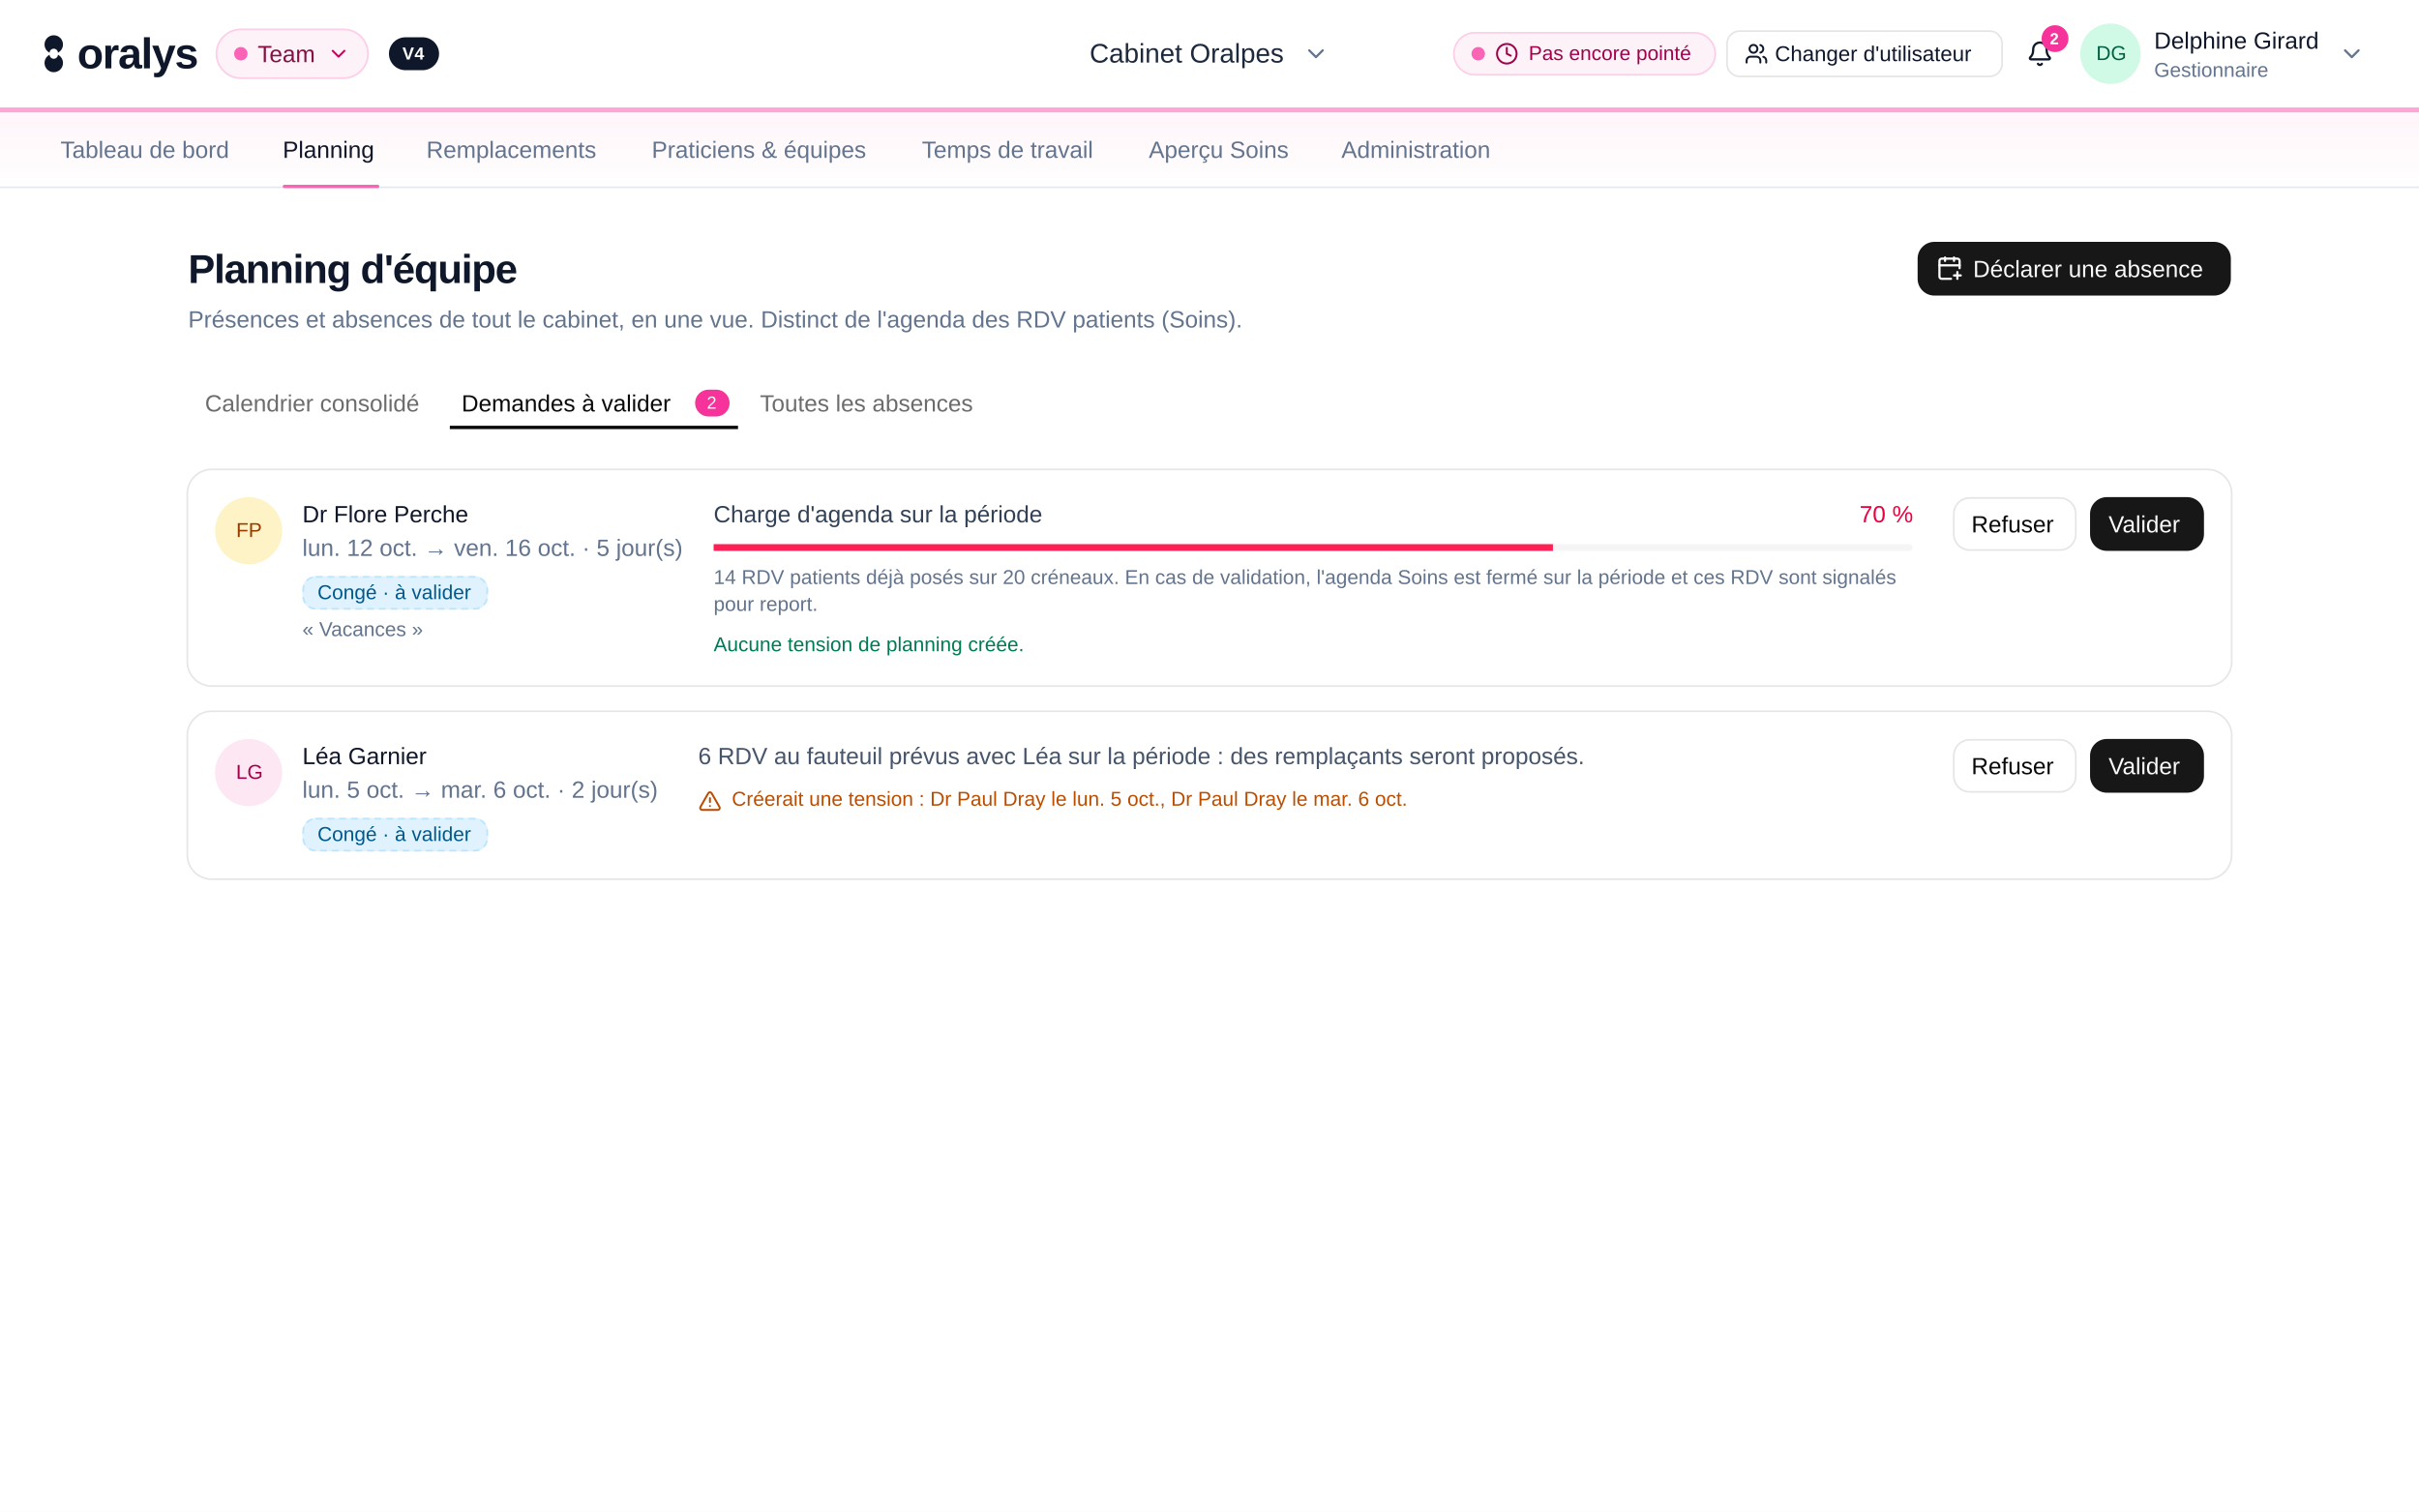
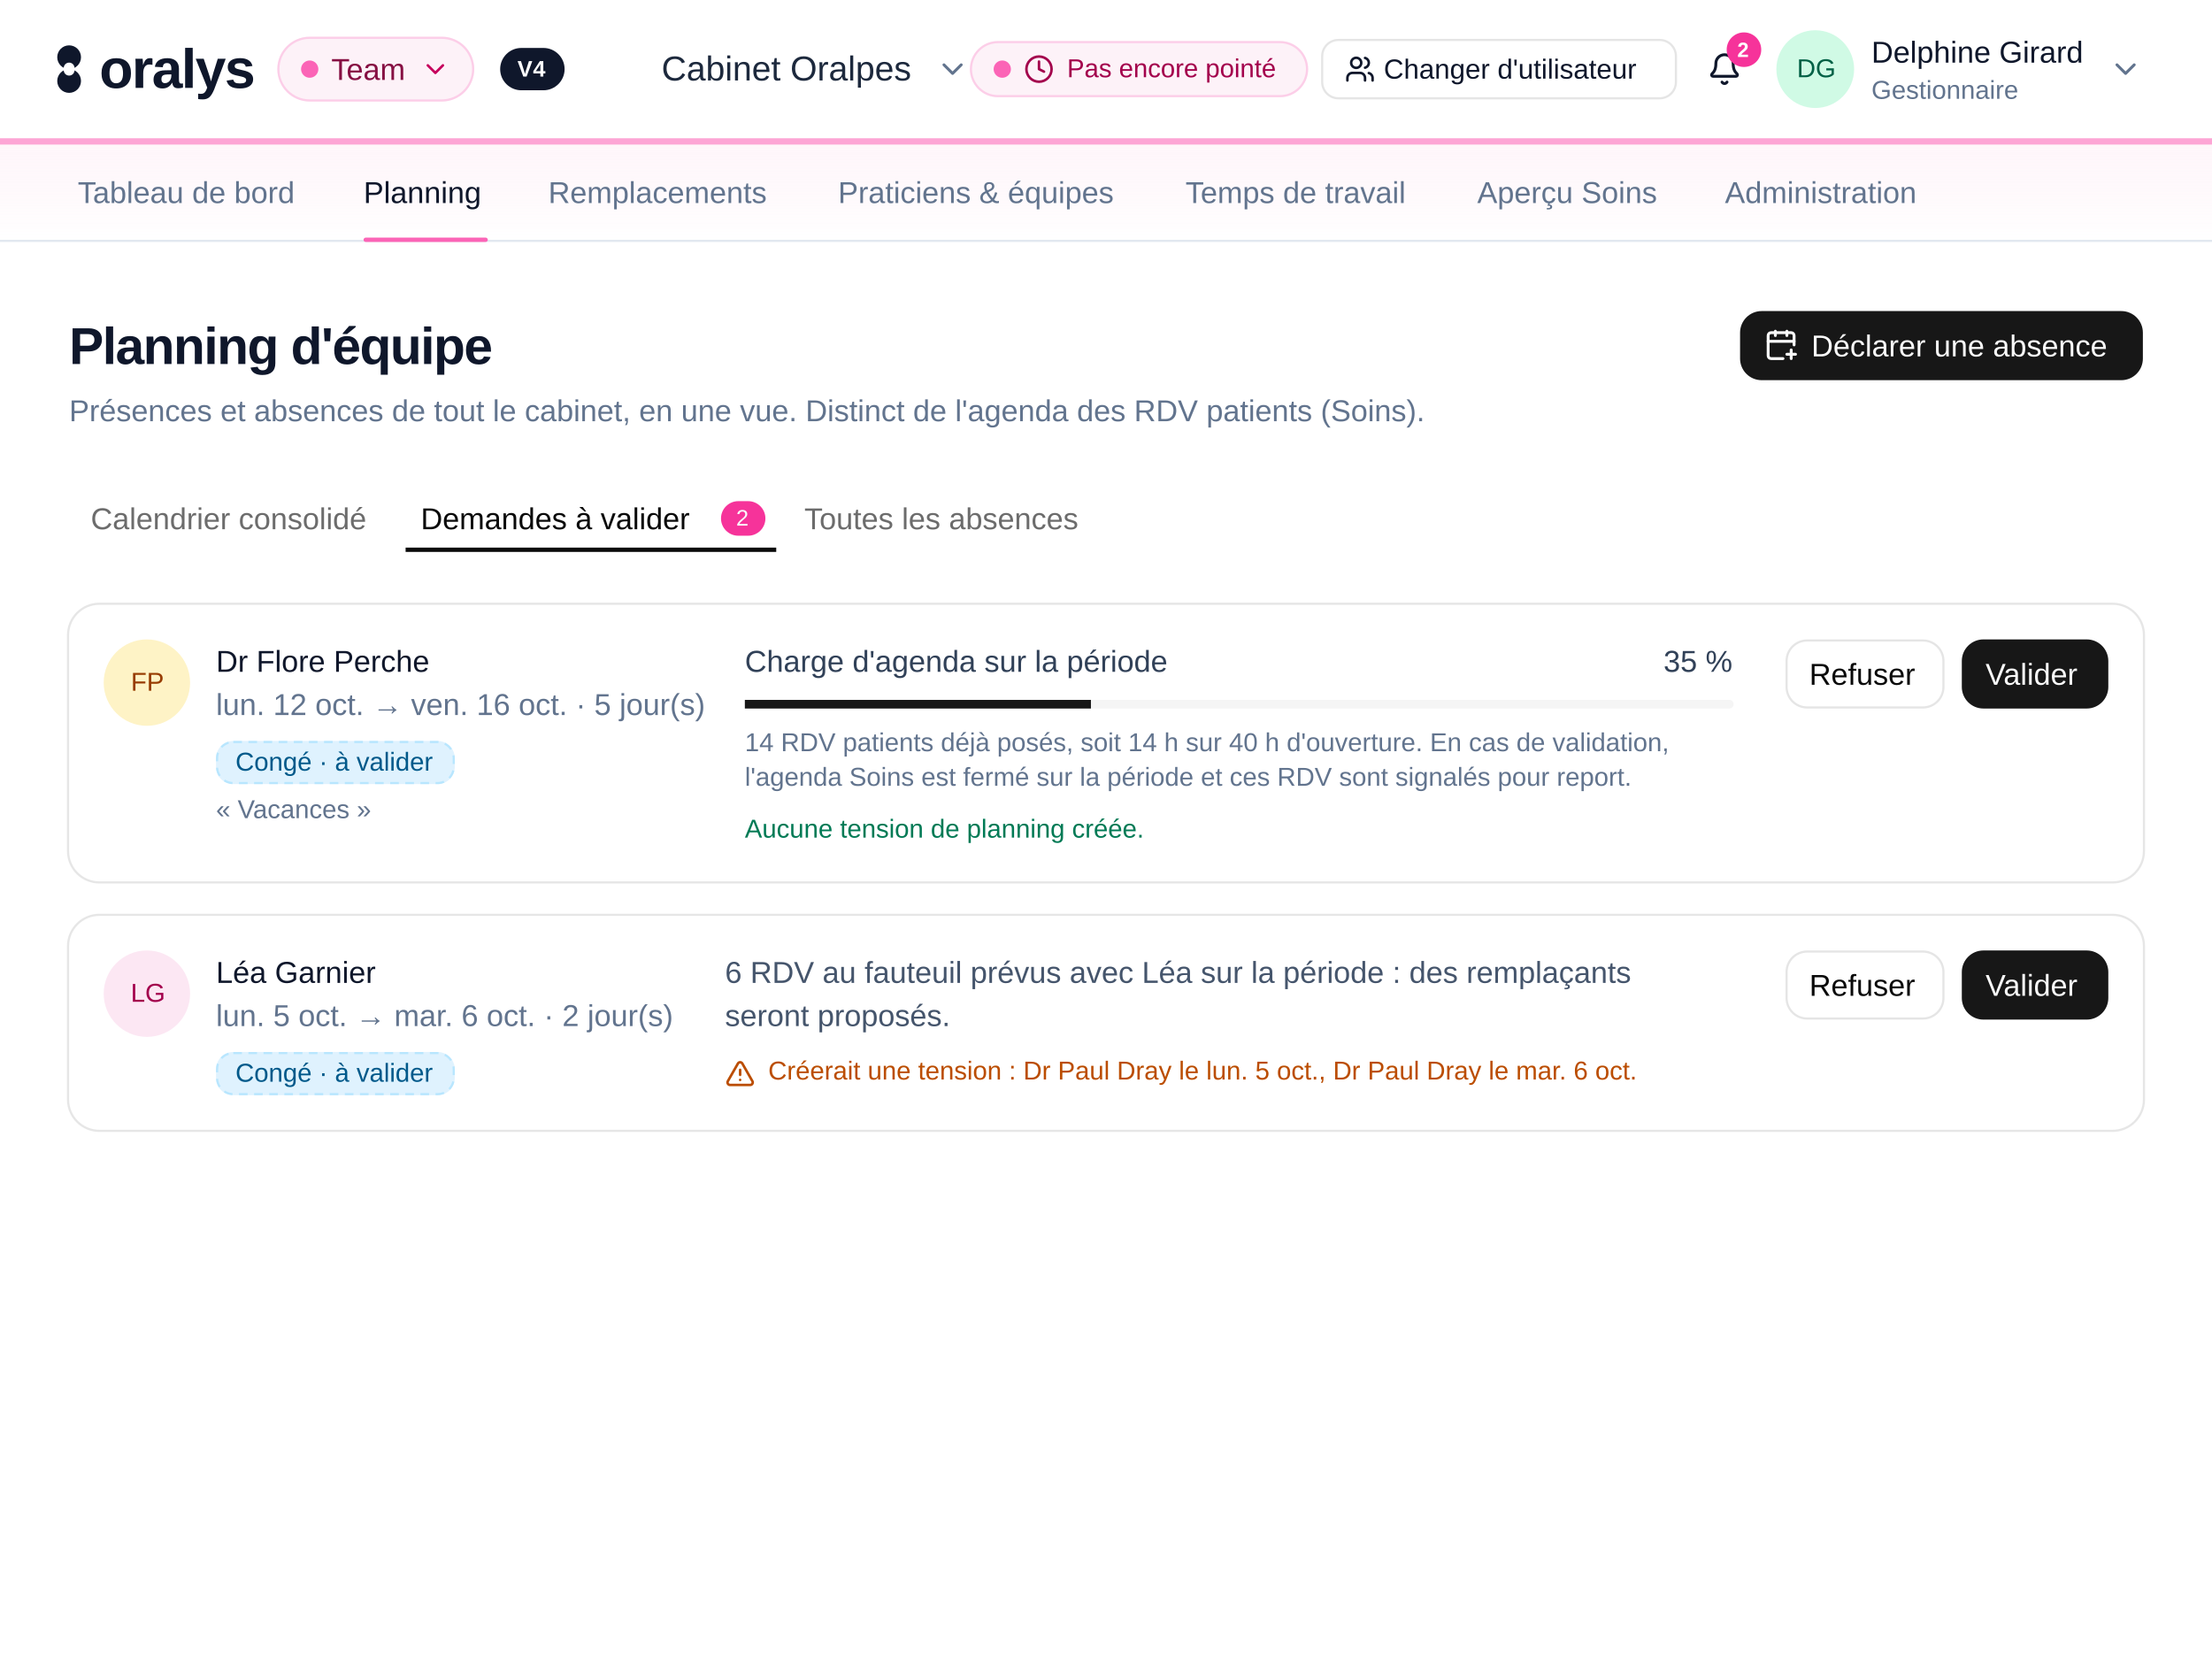
- <svg xmlns="http://www.w3.org/2000/svg" width="1440" height="900" viewBox="0 0 1440 900" fill="none">
+ <svg xmlns="http://www.w3.org/2000/svg" width="1024" height="768" viewBox="0 0 1024 768" fill="none">
  <defs>
    <linearGradient id="05-planning-demandes-a-valider-degrade-1" x1="0" y1="0" x2="0" y2="1">
      <stop offset="0" stop-color="#fef2f8" stop-opacity="0.702" />
      <stop offset="1" stop-color="#ffffff" />
    </linearGradient>
  </defs>
  <g id="05 · Planning · Demandes à valider">
-     <rect id="Fond de page" width="1440" height="900" fill="#ffffff" />
+     <rect id="Fond de page" width="1024" height="768" fill="#ffffff" />
    <g id="Page">
-       <rect x="0" y="0" width="1440" height="900" fill="#f8fafc" id="Fond" />
+       <rect x="0" y="0" width="1024" height="768" fill="#f8fafc" id="Fond" />
      <g id="Contenu">
-         <rect x="0" y="0" width="1440" height="900" fill="#ffffff" id="Fond" />
+         <rect x="0" y="0" width="1024" height="768" fill="#ffffff" id="Fond" />
        <g id="Header · oralys">
-           <rect x="0" y="0" width="1440" height="67" fill="#ffffff" id="Fond" />
-           <rect x="0" y="64" width="1440" height="3" fill="#fda5d5" id="Bordure basse" />
+           <rect x="0" y="0" width="1024" height="67" fill="#ffffff" id="Fond" />
+           <rect x="0" y="64" width="1024" height="3" fill="#fda5d5" id="Bordure basse" />
          <g id="Grille">
            <g id="Rangée · oralys">
              <g id="Rangée · oralys 2">
                <g id="Icon · logo">
                  <svg viewBox="0 0 16 24" x="24" y="19.99" width="16" height="24">
                    <circle cx="8" cy="6.5" r="5.5" fill="#0f172b" />
                    <circle cx="8" cy="17.5" r="5.5" fill="#0f172b" />
                    <rect x="5.5" y="9" width="5" height="6" fill="white" rx="2.5" />
                  </svg>
                </g>
                <text x="46" y="40.7" font-family="Geist, Helvetica Neue, Arial, sans-serif" font-size="25.6" font-weight="600" letter-spacing="-0.64" fill="#0f172b" xml:space="preserve">oralys</text>
              </g>
              <g id="Menu déroulant · Team">
                <rect x="128.37" y="17" width="91.17" height="30" rx="15" fill="#fdf2f8" id="Fond" />
                <rect x="128.87" y="17.5" width="90.17" height="29" rx="14.5" fill="none" stroke="#fccee8" stroke-width="1" id="Bordure" />
                <g id="Bloc">
                  <rect x="139.37" y="28" width="8" height="8" rx="4" fill="#fb64b6" id="Fond" />
                </g>
                <text x="153.37" y="37" font-family="Geist, Helvetica Neue, Arial, sans-serif" font-size="14" font-weight="500" fill="#861043" xml:space="preserve">Team</text>
                <g id="Icon · chevron-down">
                  <svg width="14" height="14" viewBox="0 0 24 24" fill="none" stroke="#c6005c" stroke-width="2" stroke-linecap="round" stroke-linejoin="round" x="194.54" y="25">
                    <path d="m6 9 6 6 6-6" />
                  </svg>
                </g>
              </g>
              <g id="Déclencheur · V4">
                <rect x="231.54" y="22.2" width="29.83" height="19.59" rx="9.8" fill="#0f172b" id="Fond" />
                <text x="239.54" y="35.45" font-family="Geist, Helvetica Neue, Arial, sans-serif" font-size="10.4" font-weight="600" letter-spacing="0.26" fill="#ffffff" xml:space="preserve">V4</text>
              </g>
            </g>
            <g id="Button · Cabinet Oralpes">
-               <text x="648.63" y="37.25" font-family="Geist, Helvetica Neue, Arial, sans-serif" font-size="16" font-weight="500" fill="#1d293d" xml:space="preserve">Cabinet Oralpes</text>
+               <text x="306.24" y="37.25" font-family="Geist, Helvetica Neue, Arial, sans-serif" font-size="16" font-weight="500" fill="#1d293d" xml:space="preserve">Cabinet Oralpes</text>
              <g id="Icon · chevron-down">
-                 <svg width="16" height="16" viewBox="0 0 24 24" fill="none" stroke="#62748e" stroke-width="2" stroke-linecap="round" stroke-linejoin="round" x="775.37" y="24">
+                 <svg width="16" height="16" viewBox="0 0 24 24" fill="none" stroke="#62748e" stroke-width="2" stroke-linecap="round" stroke-linejoin="round" x="432.98" y="24">
                  <path d="m6 9 6 6 6-6" />
                </svg>
              </g>
            </g>
            <g id="Actions · Pas encore pointé">
              <g id="Déclencheur · Pointage">
-                 <rect x="864.98" y="19" width="156.59" height="26" rx="13" fill="#fdf2f8" id="Fond" />
-                 <rect x="865.48" y="19.5" width="155.59" height="25" rx="12.5" fill="none" stroke="#fccee8" stroke-width="1" id="Bordure" />
+                 <rect x="448.98" y="19" width="156.59" height="26" rx="13" fill="#fdf2f8" id="Fond" />
+                 <rect x="449.48" y="19.5" width="155.59" height="25" rx="12.5" fill="none" stroke="#fccee8" stroke-width="1" id="Bordure" />
                <g id="Bloc 2">
-                   <rect x="875.98" y="28" width="8" height="8" rx="4" fill="#fb64b6" id="Fond" />
+                   <rect x="459.98" y="28" width="8" height="8" rx="4" fill="#fb64b6" id="Fond" />
                </g>
                <g id="Icon · clock">
-                   <svg width="14" height="14" viewBox="0 0 24 24" fill="none" stroke="#a3004c" stroke-width="2" stroke-linecap="round" stroke-linejoin="round" x="889.98" y="25">
+                   <svg width="14" height="14" viewBox="0 0 24 24" fill="none" stroke="#a3004c" stroke-width="2" stroke-linecap="round" stroke-linejoin="round" x="473.98" y="25">
                    <circle cx="12" cy="12" r="10" />
                    <path d="M12 6v6l4 2" />
                  </svg>
                </g>
-                 <text x="909.98" y="35.75" font-family="Geist, Helvetica Neue, Arial, sans-serif" font-size="12" font-weight="500" fill="#a3004c" xml:space="preserve">Pas encore pointé</text>
+                 <text x="493.98" y="35.75" font-family="Geist, Helvetica Neue, Arial, sans-serif" font-size="12" font-weight="500" fill="#a3004c" xml:space="preserve">Pas encore pointé</text>
              </g>
              <g id="Button · Changer d'utilisateur">
-                 <rect x="1027.58" y="18" width="164.75" height="28" rx="8" fill="#ffffff" id="Fond" />
-                 <rect x="1028.08" y="18.5" width="163.75" height="27" rx="7.5" fill="none" stroke="#e5e5e5" stroke-width="1" id="Bordure" />
+                 <rect x="611.58" y="18" width="164.75" height="28" rx="8" fill="#ffffff" id="Fond" />
+                 <rect x="612.08" y="18.5" width="163.75" height="27" rx="7.5" fill="none" stroke="#e5e5e5" stroke-width="1" id="Bordure" />
                <g id="Icon · users">
-                   <svg width="14" height="14" viewBox="0 0 24 24" fill="none" stroke="#0f172b" stroke-width="2" stroke-linecap="round" stroke-linejoin="round" x="1038.58" y="25">
+                   <svg width="14" height="14" viewBox="0 0 24 24" fill="none" stroke="#0f172b" stroke-width="2" stroke-linecap="round" stroke-linejoin="round" x="622.58" y="25">
                    <path d="M16 21v-2a4 4 0 0 0-4-4H6a4 4 0 0 0-4 4v2" />
                    <path d="M16 3.128a4 4 0 0 1 0 7.744" />
                    <path d="M22 21v-2a4 4 0 0 0-3-3.87" />
                    <circle cx="9" cy="7" r="4" />
                  </svg>
                </g>
-                 <text x="1056.58" y="36.4" font-family="Geist, Helvetica Neue, Arial, sans-serif" font-size="12.8" font-weight="500" fill="#0f172b" xml:space="preserve">Changer d'utilisateur</text>
+                 <text x="640.58" y="36.4" font-family="Geist, Helvetica Neue, Arial, sans-serif" font-size="12.8" font-weight="500" fill="#0f172b" xml:space="preserve">Changer d'utilisateur</text>
              </g>
              <g id="Déclencheur · Notifications">
                <g id="Icon · bell">
-                   <svg width="16" height="16" viewBox="0 0 24 24" fill="none" stroke="#0f172b" stroke-width="2" stroke-linecap="round" stroke-linejoin="round" x="1206.33" y="24">
+                   <svg width="16" height="16" viewBox="0 0 24 24" fill="none" stroke="#0f172b" stroke-width="2" stroke-linecap="round" stroke-linejoin="round" x="790.33" y="24">
                    <path d="M10.268 21a2 2 0 0 0 3.464 0" />
                    <path d="M3.262 15.326A1 1 0 0 0 4 17h16a1 1 0 0 0 .74-1.673C19.41 13.956 18 12.499 18 8A6 6 0 0 0 6 8c0 4.499-1.411 5.956-2.738 7.326" />
                  </svg>
                </g>
                <g id="Rangée · 2">
-                   <rect x="1215.33" y="15" width="16" height="16" rx="8" fill="#f6339a" id="Fond" />
-                   <text x="1220.24" y="26.39" font-family="Geist, Helvetica Neue, Arial, sans-serif" font-size="9.6" font-weight="600" fill="#ffffff" xml:space="preserve">2</text>
+                   <rect x="799.33" y="15" width="16" height="16" rx="8" fill="#f6339a" id="Fond" />
+                   <text x="804.24" y="26.39" font-family="Geist, Helvetica Neue, Arial, sans-serif" font-size="9.6" font-weight="600" fill="#ffffff" xml:space="preserve">2</text>
                </g>
              </g>
              <g id="Menu déroulant · Menu utilisateur">
                <g id="Initiales · DG">
-                   <rect x="1238.33" y="14" width="36" height="36" rx="18" fill="#d0fae5" id="Fond" />
-                   <text x="1247.84" y="35.75" font-family="Geist, Helvetica Neue, Arial, sans-serif" font-size="12" font-weight="500" fill="#006045" xml:space="preserve">DG</text>
+                   <rect x="822.33" y="14" width="36" height="36" rx="18" fill="#d0fae5" id="Fond" />
+                   <text x="831.84" y="35.75" font-family="Geist, Helvetica Neue, Arial, sans-serif" font-size="12" font-weight="500" fill="#006045" xml:space="preserve">DG</text>
                </g>
                <g id="Bloc · Delphine Girard">
-                   <text x="1282.33" y="29" font-family="Geist, Helvetica Neue, Arial, sans-serif" font-size="14" font-weight="500" fill="#0f172b" xml:space="preserve">Delphine Girard</text>
-                   <text x="1282.33" y="45.75" font-family="Geist, Helvetica Neue, Arial, sans-serif" font-size="12" font-weight="400" fill="#62748e" xml:space="preserve">Gestionnaire</text>
+                   <text x="866.33" y="29" font-family="Geist, Helvetica Neue, Arial, sans-serif" font-size="14" font-weight="500" fill="#0f172b" xml:space="preserve">Delphine Girard</text>
+                   <text x="866.33" y="45.75" font-family="Geist, Helvetica Neue, Arial, sans-serif" font-size="12" font-weight="400" fill="#62748e" xml:space="preserve">Gestionnaire</text>
                </g>
                <g id="Icon · chevron-down">
-                   <svg width="16" height="16" viewBox="0 0 24 24" fill="none" stroke="#62748e" stroke-width="2" stroke-linecap="round" stroke-linejoin="round" x="1392" y="24">
+                   <svg width="16" height="16" viewBox="0 0 24 24" fill="none" stroke="#62748e" stroke-width="2" stroke-linecap="round" stroke-linejoin="round" x="976" y="24">
                    <path d="m6 9 6 6 6-6" />
                  </svg>
                </g>
              </g>
            </g>
          </g>
        </g>
        <g id="Navigation · Tableau de bord">
-           <rect x="0" y="67" width="1440" height="45" fill="url(#05-planning-demandes-a-valider-degrade-1)" id="Fond" />
-           <rect x="0" y="111" width="1440" height="1" fill="#e2e8f0" id="Bordure basse" />
+           <rect x="0" y="67" width="1024" height="45" fill="url(#05-planning-demandes-a-valider-degrade-1)" id="Fond" />
+           <rect x="0" y="111" width="1024" height="1" fill="#e2e8f0" id="Bordure basse" />
          <g id="Liste · Tableau de bord">
            <text x="36" y="94" font-family="Geist, Helvetica Neue, Arial, sans-serif" font-size="14" font-weight="500" fill="#62748e" xml:space="preserve">Tableau de bord</text>
            <g id="Lien · Planning">
              <text x="168.3" y="94" font-family="Geist, Helvetica Neue, Arial, sans-serif" font-size="14" font-weight="500" fill="#0f172b" xml:space="preserve">Planning</text>
              <g id="Bloc 3">
                <rect x="168.3" y="110" width="57.51" height="2" rx="1" fill="#fb64b6" id="Fond" />
              </g>
            </g>
            <text x="253.81" y="94" font-family="Geist, Helvetica Neue, Arial, sans-serif" font-size="14" font-weight="500" fill="#62748e" xml:space="preserve">Remplacements</text>
            <text x="387.96" y="94" font-family="Geist, Helvetica Neue, Arial, sans-serif" font-size="14" font-weight="500" fill="#62748e" xml:space="preserve">Praticiens &amp; équipes</text>
            <text x="548.8" y="94" font-family="Geist, Helvetica Neue, Arial, sans-serif" font-size="14" font-weight="500" fill="#62748e" xml:space="preserve">Temps de travail</text>
            <text x="683.85" y="94" font-family="Geist, Helvetica Neue, Arial, sans-serif" font-size="14" font-weight="500" fill="#62748e" xml:space="preserve">Aperçu Soins</text>
            <text x="798.51" y="94" font-family="Geist, Helvetica Neue, Arial, sans-serif" font-size="14" font-weight="500" fill="#62748e" xml:space="preserve">Administration</text>
          </g>
        </g>
        <g id="Bloc · Planning d'équipe 2">
          <g id="Rangée · Planning d'équipe">
            <g id="Bloc · Planning d'équipe 3">
-               <text x="112" y="168.5" font-family="Geist, Helvetica Neue, Arial, sans-serif" font-size="24" font-weight="600" letter-spacing="-0.6" fill="#0f172b" xml:space="preserve">Planning d'équipe</text>
-               <text x="112" y="195" font-family="Geist, Helvetica Neue, Arial, sans-serif" font-size="14" font-weight="400" fill="#62748e" xml:space="preserve">Présences et absences de tout le cabinet, en une vue. Distinct de l'agenda des RDV patients (Soins).</text>
+               <text x="32" y="168.5" font-family="Geist, Helvetica Neue, Arial, sans-serif" font-size="24" font-weight="600" letter-spacing="-0.6" fill="#0f172b" xml:space="preserve">Planning d'équipe</text>
+               <text x="32" y="195" font-family="Geist, Helvetica Neue, Arial, sans-serif" font-size="14" font-weight="400" fill="#62748e" xml:space="preserve">Présences et absences de tout le cabinet, en une vue. Distinct de l'agenda des RDV patients (Soins).</text>
            </g>
            <g id="Button · Déclarer une absence">
-               <rect x="1141.53" y="144" width="186.47" height="32" rx="10" fill="#171717" id="Fond" />
+               <rect x="805.53" y="144" width="186.47" height="32" rx="10" fill="#171717" id="Fond" />
              <g id="Icon · calendar-plus">
-                 <svg width="16" height="16" viewBox="0 0 24 24" fill="none" stroke="#fafafa" stroke-width="2" stroke-linecap="round" stroke-linejoin="round" x="1152.53" y="152">
+                 <svg width="16" height="16" viewBox="0 0 24 24" fill="none" stroke="#fafafa" stroke-width="2" stroke-linecap="round" stroke-linejoin="round" x="816.53" y="152">
                  <path d="M16 18h6" />
                  <path d="M16 2v3" />
                  <path d="M19 15v6" />
                  <path d="M21 11.5V5a2 2 0 00-2-2H5a2 2 0 00-2 2v14a2 2 0 002 2h8.3" />
                  <path d="M3 9h18" />
                  <path d="M8 2v3" />
                </svg>
              </g>
-               <text x="1174.53" y="165" font-family="Geist, Helvetica Neue, Arial, sans-serif" font-size="14" font-weight="500" fill="#fafafa" xml:space="preserve">Déclarer une absence</text>
+               <text x="838.53" y="165" font-family="Geist, Helvetica Neue, Arial, sans-serif" font-size="14" font-weight="500" fill="#fafafa" xml:space="preserve">Déclarer une absence</text>
            </g>
          </g>
          <g id="tabs · Calendrier consolidé">
            <g id="Onglets · Calendrier consolidé">
-               <text x="122" y="245" font-family="Geist, Helvetica Neue, Arial, sans-serif" font-size="14" font-weight="500" fill="#0a0a0a" fill-opacity="0.6" xml:space="preserve">Calendrier consolidé</text>
+               <text x="42" y="245" font-family="Geist, Helvetica Neue, Arial, sans-serif" font-size="14" font-weight="500" fill="#0a0a0a" fill-opacity="0.6" xml:space="preserve">Calendrier consolidé</text>
              <g id="Onglet · Demandes à valider">
-                 <rect x="267.77" y="253.5" width="171.57" height="2" fill="#0a0a0a" id="Indicateur" />
-                 <text x="274.77" y="245" font-family="Geist, Helvetica Neue, Arial, sans-serif" font-size="14" font-weight="500" fill="#0a0a0a" xml:space="preserve">Demandes à valider</text>
+                 <rect x="187.77" y="253.5" width="171.57" height="2" fill="#0a0a0a" id="Indicateur" />
+                 <text x="194.77" y="245" font-family="Geist, Helvetica Neue, Arial, sans-serif" font-size="14" font-weight="500" fill="#0a0a0a" xml:space="preserve">Demandes à valider</text>
                <g id="Badge · 2">
-                   <rect x="413.77" y="232" width="20.56" height="16" rx="8" fill="#f6339a" id="Fond" />
-                   <text x="420.77" y="243.33" font-family="Geist, Helvetica Neue, Arial, sans-serif" font-size="10.4" font-weight="500" fill="#fafafa" xml:space="preserve">2</text>
-                 </g>
-               </g>
-               <text x="452.34" y="245" font-family="Geist, Helvetica Neue, Arial, sans-serif" font-size="14" font-weight="500" fill="#0a0a0a" fill-opacity="0.6" xml:space="preserve">Toutes les absences</text>
+                   <rect x="333.77" y="232" width="20.56" height="16" rx="8" fill="#f6339a" id="Fond" />
+                   <text x="340.77" y="243.33" font-family="Geist, Helvetica Neue, Arial, sans-serif" font-size="10.4" font-weight="500" fill="#fafafa" xml:space="preserve">2</text>
+                 </g>
+               </g>
+               <text x="372.34" y="245" font-family="Geist, Helvetica Neue, Arial, sans-serif" font-size="14" font-weight="500" fill="#0a0a0a" fill-opacity="0.6" xml:space="preserve">Toutes les absences</text>
            </g>
            <g id="Grille 2">
              <g id="Card · Dr Flore Perche">
-                 <rect x="112" y="280" width="1216" height="128" rx="14" fill="#ffffff" id="Fond" />
-                 <rect x="111.5" y="279.5" width="1217" height="129" rx="14.5" fill="none" stroke="#0a0a0a" stroke-opacity="0.102" stroke-width="1" id="Bordure" />
+                 <rect x="32" y="280" width="960" height="128" rx="14" fill="#ffffff" id="Fond" />
+                 <rect x="31.5" y="279.5" width="961" height="129" rx="14.5" fill="none" stroke="#0a0a0a" stroke-opacity="0.102" stroke-width="1" id="Bordure" />
                <g id="Card content · Dr Flore Perche">
                  <g id="Rangée · Dr Flore Perche">
                    <g id="Initiales · FP">
-                       <rect x="128" y="296" width="40" height="40" rx="20" fill="#fef3c6" id="Fond" />
-                       <text x="140.59" y="319.75" font-family="Geist, Helvetica Neue, Arial, sans-serif" font-size="12" font-weight="500" fill="#973c00" xml:space="preserve">FP</text>
+                       <rect x="48" y="296" width="40" height="40" rx="20" fill="#fef3c6" id="Fond" />
+                       <text x="60.59" y="319.75" font-family="Geist, Helvetica Neue, Arial, sans-serif" font-size="12" font-weight="500" fill="#973c00" xml:space="preserve">FP</text>
                    </g>
                    <g id="Bloc · Dr Flore Perche">
-                       <text x="180" y="311" font-family="Geist, Helvetica Neue, Arial, sans-serif" font-size="14" font-weight="500" fill="#0f172b" xml:space="preserve">Dr Flore Perche</text>
-                       <text x="180" y="331" font-family="Geist, Helvetica Neue, Arial, sans-serif" font-size="14" font-weight="400" fill="#62748e" xml:space="preserve">lun. 12 oct. → ven. 16 oct. · 5 jour(s)</text>
+                       <text x="100" y="311" font-family="Geist, Helvetica Neue, Arial, sans-serif" font-size="14" font-weight="500" fill="#0f172b" xml:space="preserve">Dr Flore Perche</text>
+                       <text x="100" y="331" font-family="Geist, Helvetica Neue, Arial, sans-serif" font-size="14" font-weight="400" fill="#62748e" xml:space="preserve">lun. 12 oct. → ven. 16 oct. · 5 jour(s)</text>
                      <g id="Badge · Congé · à valider">
-                         <rect x="180" y="343" width="110.54" height="20" rx="8" fill="#dff2fe" id="Fond" />
-                         <rect x="180.5" y="343.5" width="109.54" height="19" rx="7.5" fill="none" stroke="#b8e6fe" stroke-width="1" stroke-dasharray="4 3" id="Bordure" />
-                         <text x="189" y="356.75" font-family="Geist, Helvetica Neue, Arial, sans-serif" font-size="12" font-weight="500" fill="#00598a" xml:space="preserve">Congé · à valider</text>
-                       </g>
-                       <text x="180" y="378.75" font-family="Geist, Helvetica Neue, Arial, sans-serif" font-size="12" font-weight="400" fill="#62748e" xml:space="preserve">« Vacances »</text>
+                         <rect x="100" y="343" width="110.54" height="20" rx="8" fill="#dff2fe" id="Fond" />
+                         <rect x="100.5" y="343.5" width="109.54" height="19" rx="7.5" fill="none" stroke="#b8e6fe" stroke-width="1" stroke-dasharray="4 3" id="Bordure" />
+                         <text x="109" y="356.75" font-family="Geist, Helvetica Neue, Arial, sans-serif" font-size="12" font-weight="500" fill="#00598a" xml:space="preserve">Congé · à valider</text>
+                       </g>
+                       <text x="100" y="378.75" font-family="Geist, Helvetica Neue, Arial, sans-serif" font-size="12" font-weight="400" fill="#62748e" xml:space="preserve">« Vacances »</text>
                    </g>
                  </g>
                  <g id="Bloc · Charge d'agenda sur la période">
                    <g id="Rangée · Charge d'agenda sur la période">
-                       <text x="424.81" y="311" font-family="Geist, Helvetica Neue, Arial, sans-serif" font-size="14" font-weight="500" fill="#314158" xml:space="preserve">Charge d'agenda sur la période</text>
-                       <text x="1106.96" y="311" font-family="Geist, Helvetica Neue, Arial, sans-serif" font-size="14" font-weight="500" fill="#ec003f" xml:space="preserve">70 %</text>
+                       <text x="344.81" y="311" font-family="Geist, Helvetica Neue, Arial, sans-serif" font-size="14" font-weight="500" fill="#314158" xml:space="preserve">Charge d'agenda sur la période</text>
+                       <text x="770.09" y="311" font-family="Geist, Helvetica Neue, Arial, sans-serif" font-size="14" font-weight="500" fill="#314158" xml:space="preserve">35 %</text>
                    </g>
                    <g id="Progress">
-                       <rect x="424.81" y="324" width="713.75" height="4" rx="2" fill="#f5f5f5" id="Fond" />
+                       <rect x="344.81" y="324" width="457.75" height="4" rx="2" fill="#f5f5f5" id="Fond" />
                      <g id="Progress (valeur)">
-                         <rect x="424.81" y="324" width="499.63" height="4" fill="#ff2056" id="Fond" />
-                       </g>
-                     </g>
-                     <g id="Paragraphe · 14 RDV patients déjà posés sur 20 crénea">
-                       <text x="424.81" y="347.75" font-family="Geist, Helvetica Neue, Arial, sans-serif" font-size="12" font-weight="400" fill="#62748e" xml:space="preserve">14 RDV patients déjà posés sur 20 créneaux. En cas de validation, l'agenda Soins est fermé sur la période et ces RDV sont signalés</text>
-                       <text x="424.81" y="363.75" font-family="Geist, Helvetica Neue, Arial, sans-serif" font-size="12" font-weight="400" fill="#62748e" xml:space="preserve">pour report.</text>
-                     </g>
-                     <text x="424.81" y="387.75" font-family="Geist, Helvetica Neue, Arial, sans-serif" font-size="12" font-weight="400" fill="#007a55" xml:space="preserve">Aucune tension de planning créée.</text>
+                         <rect x="344.81" y="324" width="160.21" height="4" fill="#171717" id="Fond" />
+                       </g>
+                     </g>
+                     <g id="Paragraphe · 14 RDV patients déjà posés, soit 14 h su">
+                       <text x="344.81" y="347.75" font-family="Geist, Helvetica Neue, Arial, sans-serif" font-size="12" font-weight="400" fill="#62748e" xml:space="preserve">14 RDV patients déjà posés, soit 14 h sur 40 h d'ouverture. En cas de validation,</text>
+                       <text x="344.81" y="363.75" font-family="Geist, Helvetica Neue, Arial, sans-serif" font-size="12" font-weight="400" fill="#62748e" xml:space="preserve">l'agenda Soins est fermé sur la période et ces RDV sont signalés pour report.</text>
+                     </g>
+                     <text x="344.81" y="387.75" font-family="Geist, Helvetica Neue, Arial, sans-serif" font-size="12" font-weight="400" fill="#007a55" xml:space="preserve">Aucune tension de planning créée.</text>
                  </g>
                  <g id="Actions · Refuser">
                    <g id="Button · Refuser">
-                       <rect x="1162.56" y="296" width="73.62" height="32" rx="10" fill="#ffffff" id="Fond" />
-                       <rect x="1163.06" y="296.5" width="72.62" height="31" rx="9.5" fill="none" stroke="#e5e5e5" stroke-width="1" id="Bordure" />
-                       <text x="1173.56" y="317" font-family="Geist, Helvetica Neue, Arial, sans-serif" font-size="14" font-weight="500" fill="#0a0a0a" xml:space="preserve">Refuser</text>
+                       <rect x="826.56" y="296" width="73.62" height="32" rx="10" fill="#ffffff" id="Fond" />
+                       <rect x="827.06" y="296.5" width="72.62" height="31" rx="9.5" fill="none" stroke="#e5e5e5" stroke-width="1" id="Bordure" />
+                       <text x="837.56" y="317" font-family="Geist, Helvetica Neue, Arial, sans-serif" font-size="14" font-weight="500" fill="#0a0a0a" xml:space="preserve">Refuser</text>
                    </g>
                    <g id="Button · Valider">
-                       <rect x="1244.18" y="296" width="67.82" height="32" rx="10" fill="#171717" id="Fond" />
-                       <text x="1255.18" y="317" font-family="Geist, Helvetica Neue, Arial, sans-serif" font-size="14" font-weight="500" fill="#fafafa" xml:space="preserve">Valider</text>
+                       <rect x="908.18" y="296" width="67.82" height="32" rx="10" fill="#171717" id="Fond" />
+                       <text x="919.18" y="317" font-family="Geist, Helvetica Neue, Arial, sans-serif" font-size="14" font-weight="500" fill="#fafafa" xml:space="preserve">Valider</text>
                    </g>
                  </g>
                </g>
              </g>
              <g id="Card · Léa Garnier">
-                 <rect x="112" y="424" width="1216" height="99" rx="14" fill="#ffffff" id="Fond" />
-                 <rect x="111.5" y="423.5" width="1217" height="100" rx="14.5" fill="none" stroke="#0a0a0a" stroke-opacity="0.102" stroke-width="1" id="Bordure" />
+                 <rect x="32" y="424" width="960" height="99" rx="14" fill="#ffffff" id="Fond" />
+                 <rect x="31.5" y="423.5" width="961" height="100" rx="14.5" fill="none" stroke="#0a0a0a" stroke-opacity="0.102" stroke-width="1" id="Bordure" />
                <g id="Card content · Léa Garnier">
                  <g id="Rangée · Léa Garnier">
                    <g id="Initiales · LG">
-                       <rect x="128" y="440" width="40" height="40" rx="20" fill="#fce7f3" id="Fond" />
-                       <text x="140.51" y="463.75" font-family="Geist, Helvetica Neue, Arial, sans-serif" font-size="12" font-weight="500" fill="#a3004c" xml:space="preserve">LG</text>
+                       <rect x="48" y="440" width="40" height="40" rx="20" fill="#fce7f3" id="Fond" />
+                       <text x="60.51" y="463.75" font-family="Geist, Helvetica Neue, Arial, sans-serif" font-size="12" font-weight="500" fill="#a3004c" xml:space="preserve">LG</text>
                    </g>
                    <g id="Bloc · Léa Garnier">
-                       <text x="180" y="455" font-family="Geist, Helvetica Neue, Arial, sans-serif" font-size="14" font-weight="500" fill="#0f172b" xml:space="preserve">Léa Garnier</text>
-                       <text x="180" y="475" font-family="Geist, Helvetica Neue, Arial, sans-serif" font-size="14" font-weight="400" fill="#62748e" xml:space="preserve">lun. 5 oct. → mar. 6 oct. · 2 jour(s)</text>
+                       <text x="100" y="455" font-family="Geist, Helvetica Neue, Arial, sans-serif" font-size="14" font-weight="500" fill="#0f172b" xml:space="preserve">Léa Garnier</text>
+                       <text x="100" y="475" font-family="Geist, Helvetica Neue, Arial, sans-serif" font-size="14" font-weight="400" fill="#62748e" xml:space="preserve">lun. 5 oct. → mar. 6 oct. · 2 jour(s)</text>
                      <g id="Badge · Congé · à valider 2">
-                         <rect x="180" y="487" width="110.54" height="20" rx="8" fill="#dff2fe" id="Fond" />
-                         <rect x="180.5" y="487.5" width="109.54" height="19" rx="7.5" fill="none" stroke="#b8e6fe" stroke-width="1" stroke-dasharray="4 3" id="Bordure" />
-                         <text x="189" y="500.75" font-family="Geist, Helvetica Neue, Arial, sans-serif" font-size="12" font-weight="500" fill="#00598a" xml:space="preserve">Congé · à valider</text>
+                         <rect x="100" y="487" width="110.54" height="20" rx="8" fill="#dff2fe" id="Fond" />
+                         <rect x="100.5" y="487.5" width="109.54" height="19" rx="7.5" fill="none" stroke="#b8e6fe" stroke-width="1" stroke-dasharray="4 3" id="Bordure" />
+                         <text x="109" y="500.75" font-family="Geist, Helvetica Neue, Arial, sans-serif" font-size="12" font-weight="500" fill="#00598a" xml:space="preserve">Congé · à valider</text>
                      </g>
                    </g>
                  </g>
                  <g id="Bloc · 6 RDV au fauteuil prévus avec Léa sur la">
-                     <text x="415.63" y="455" font-family="Geist, Helvetica Neue, Arial, sans-serif" font-size="14" font-weight="400" fill="#45556c" xml:space="preserve">6 RDV au fauteuil prévus avec Léa sur la période : des remplaçants seront proposés.</text>
+                     <g id="Paragraphe · 6 RDV au fauteuil prévus avec Léa sur la">
+                       <text x="335.63" y="455" font-family="Geist, Helvetica Neue, Arial, sans-serif" font-size="14" font-weight="400" fill="#45556c" xml:space="preserve">6 RDV au fauteuil prévus avec Léa sur la période : des remplaçants</text>
+                       <text x="335.63" y="475" font-family="Geist, Helvetica Neue, Arial, sans-serif" font-size="14" font-weight="400" fill="#45556c" xml:space="preserve">seront proposés.</text>
+                     </g>
                    <g id="Paragraphe · Créerait une tension : Dr Paul Dray le l">
                      <g id="Icon · triangle-alert">
-                         <svg width="14" height="14" viewBox="0 0 24 24" fill="none" stroke="#bb4d00" stroke-width="2" stroke-linecap="round" stroke-linejoin="round" x="415.63" y="470">
+                         <svg width="14" height="14" viewBox="0 0 24 24" fill="none" stroke="#bb4d00" stroke-width="2" stroke-linecap="round" stroke-linejoin="round" x="335.63" y="490">
                          <path d="m21.73 18-8-14a2 2 0 0 0-3.48 0l-8 14A2 2 0 0 0 4 21h16a2 2 0 0 0 1.73-3" />
                          <path d="M12 9v4" />
                          <path d="M12 17h.01" />
                        </svg>
                      </g>
-                       <text x="435.63" y="479.75" font-family="Geist, Helvetica Neue, Arial, sans-serif" font-size="12" font-weight="400" fill="#bb4d00" xml:space="preserve">Créerait une tension : Dr Paul Dray le lun. 5 oct., Dr Paul Dray le mar. 6 oct.</text>
+                       <text x="355.63" y="499.75" font-family="Geist, Helvetica Neue, Arial, sans-serif" font-size="12" font-weight="400" fill="#bb4d00" xml:space="preserve">Créerait une tension : Dr Paul Dray le lun. 5 oct., Dr Paul Dray le mar. 6 oct.</text>
                    </g>
                  </g>
                  <g id="Actions · Refuser 2">
                    <g id="Button · Refuser 2">
-                       <rect x="1162.56" y="440" width="73.62" height="32" rx="10" fill="#ffffff" id="Fond" />
-                       <rect x="1163.06" y="440.5" width="72.62" height="31" rx="9.5" fill="none" stroke="#e5e5e5" stroke-width="1" id="Bordure" />
-                       <text x="1173.56" y="461" font-family="Geist, Helvetica Neue, Arial, sans-serif" font-size="14" font-weight="500" fill="#0a0a0a" xml:space="preserve">Refuser</text>
+                       <rect x="826.56" y="440" width="73.62" height="32" rx="10" fill="#ffffff" id="Fond" />
+                       <rect x="827.06" y="440.5" width="72.62" height="31" rx="9.5" fill="none" stroke="#e5e5e5" stroke-width="1" id="Bordure" />
+                       <text x="837.56" y="461" font-family="Geist, Helvetica Neue, Arial, sans-serif" font-size="14" font-weight="500" fill="#0a0a0a" xml:space="preserve">Refuser</text>
                    </g>
                    <g id="Button · Valider 2">
-                       <rect x="1244.18" y="440" width="67.82" height="32" rx="10" fill="#171717" id="Fond" />
-                       <text x="1255.18" y="461" font-family="Geist, Helvetica Neue, Arial, sans-serif" font-size="14" font-weight="500" fill="#fafafa" xml:space="preserve">Valider</text>
+                       <rect x="908.18" y="440" width="67.82" height="32" rx="10" fill="#171717" id="Fond" />
+                       <text x="919.18" y="461" font-family="Geist, Helvetica Neue, Arial, sans-serif" font-size="14" font-weight="500" fill="#fafafa" xml:space="preserve">Valider</text>
                    </g>
                  </g>
                </g>
              </g>
            </g>
          </g>
        </g>
      </g>
    </g>
  </g>
</svg>
